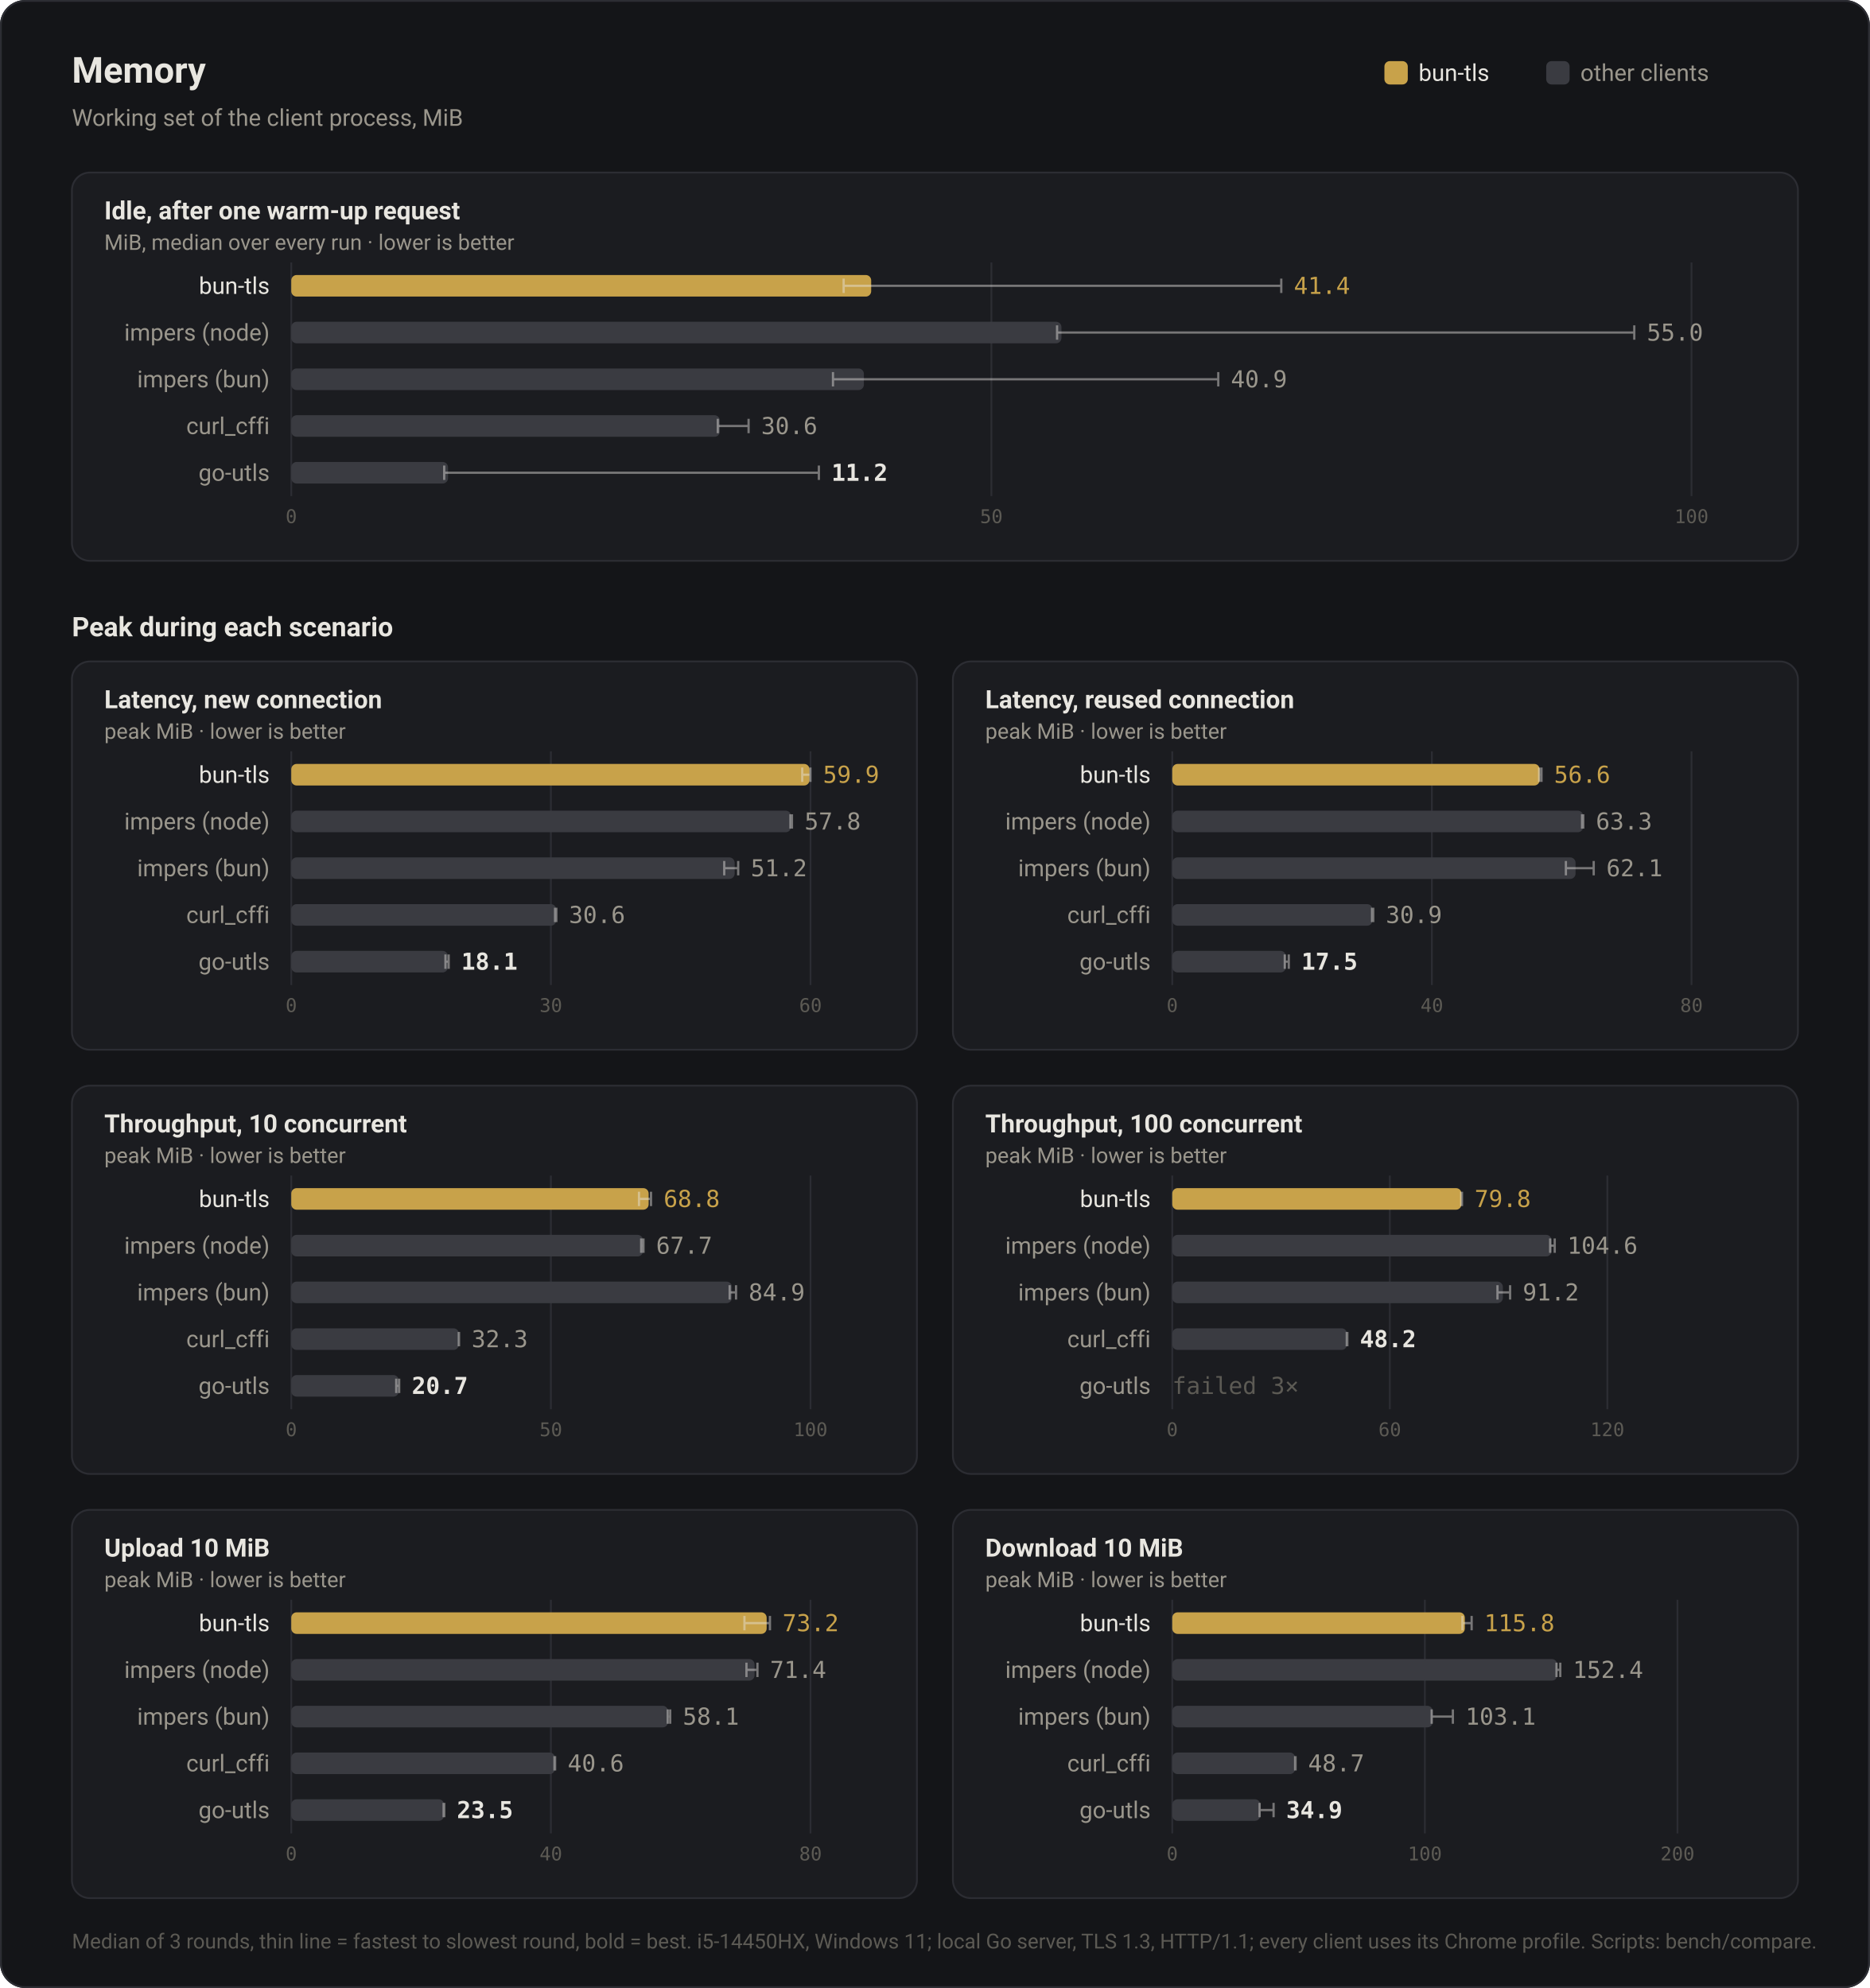
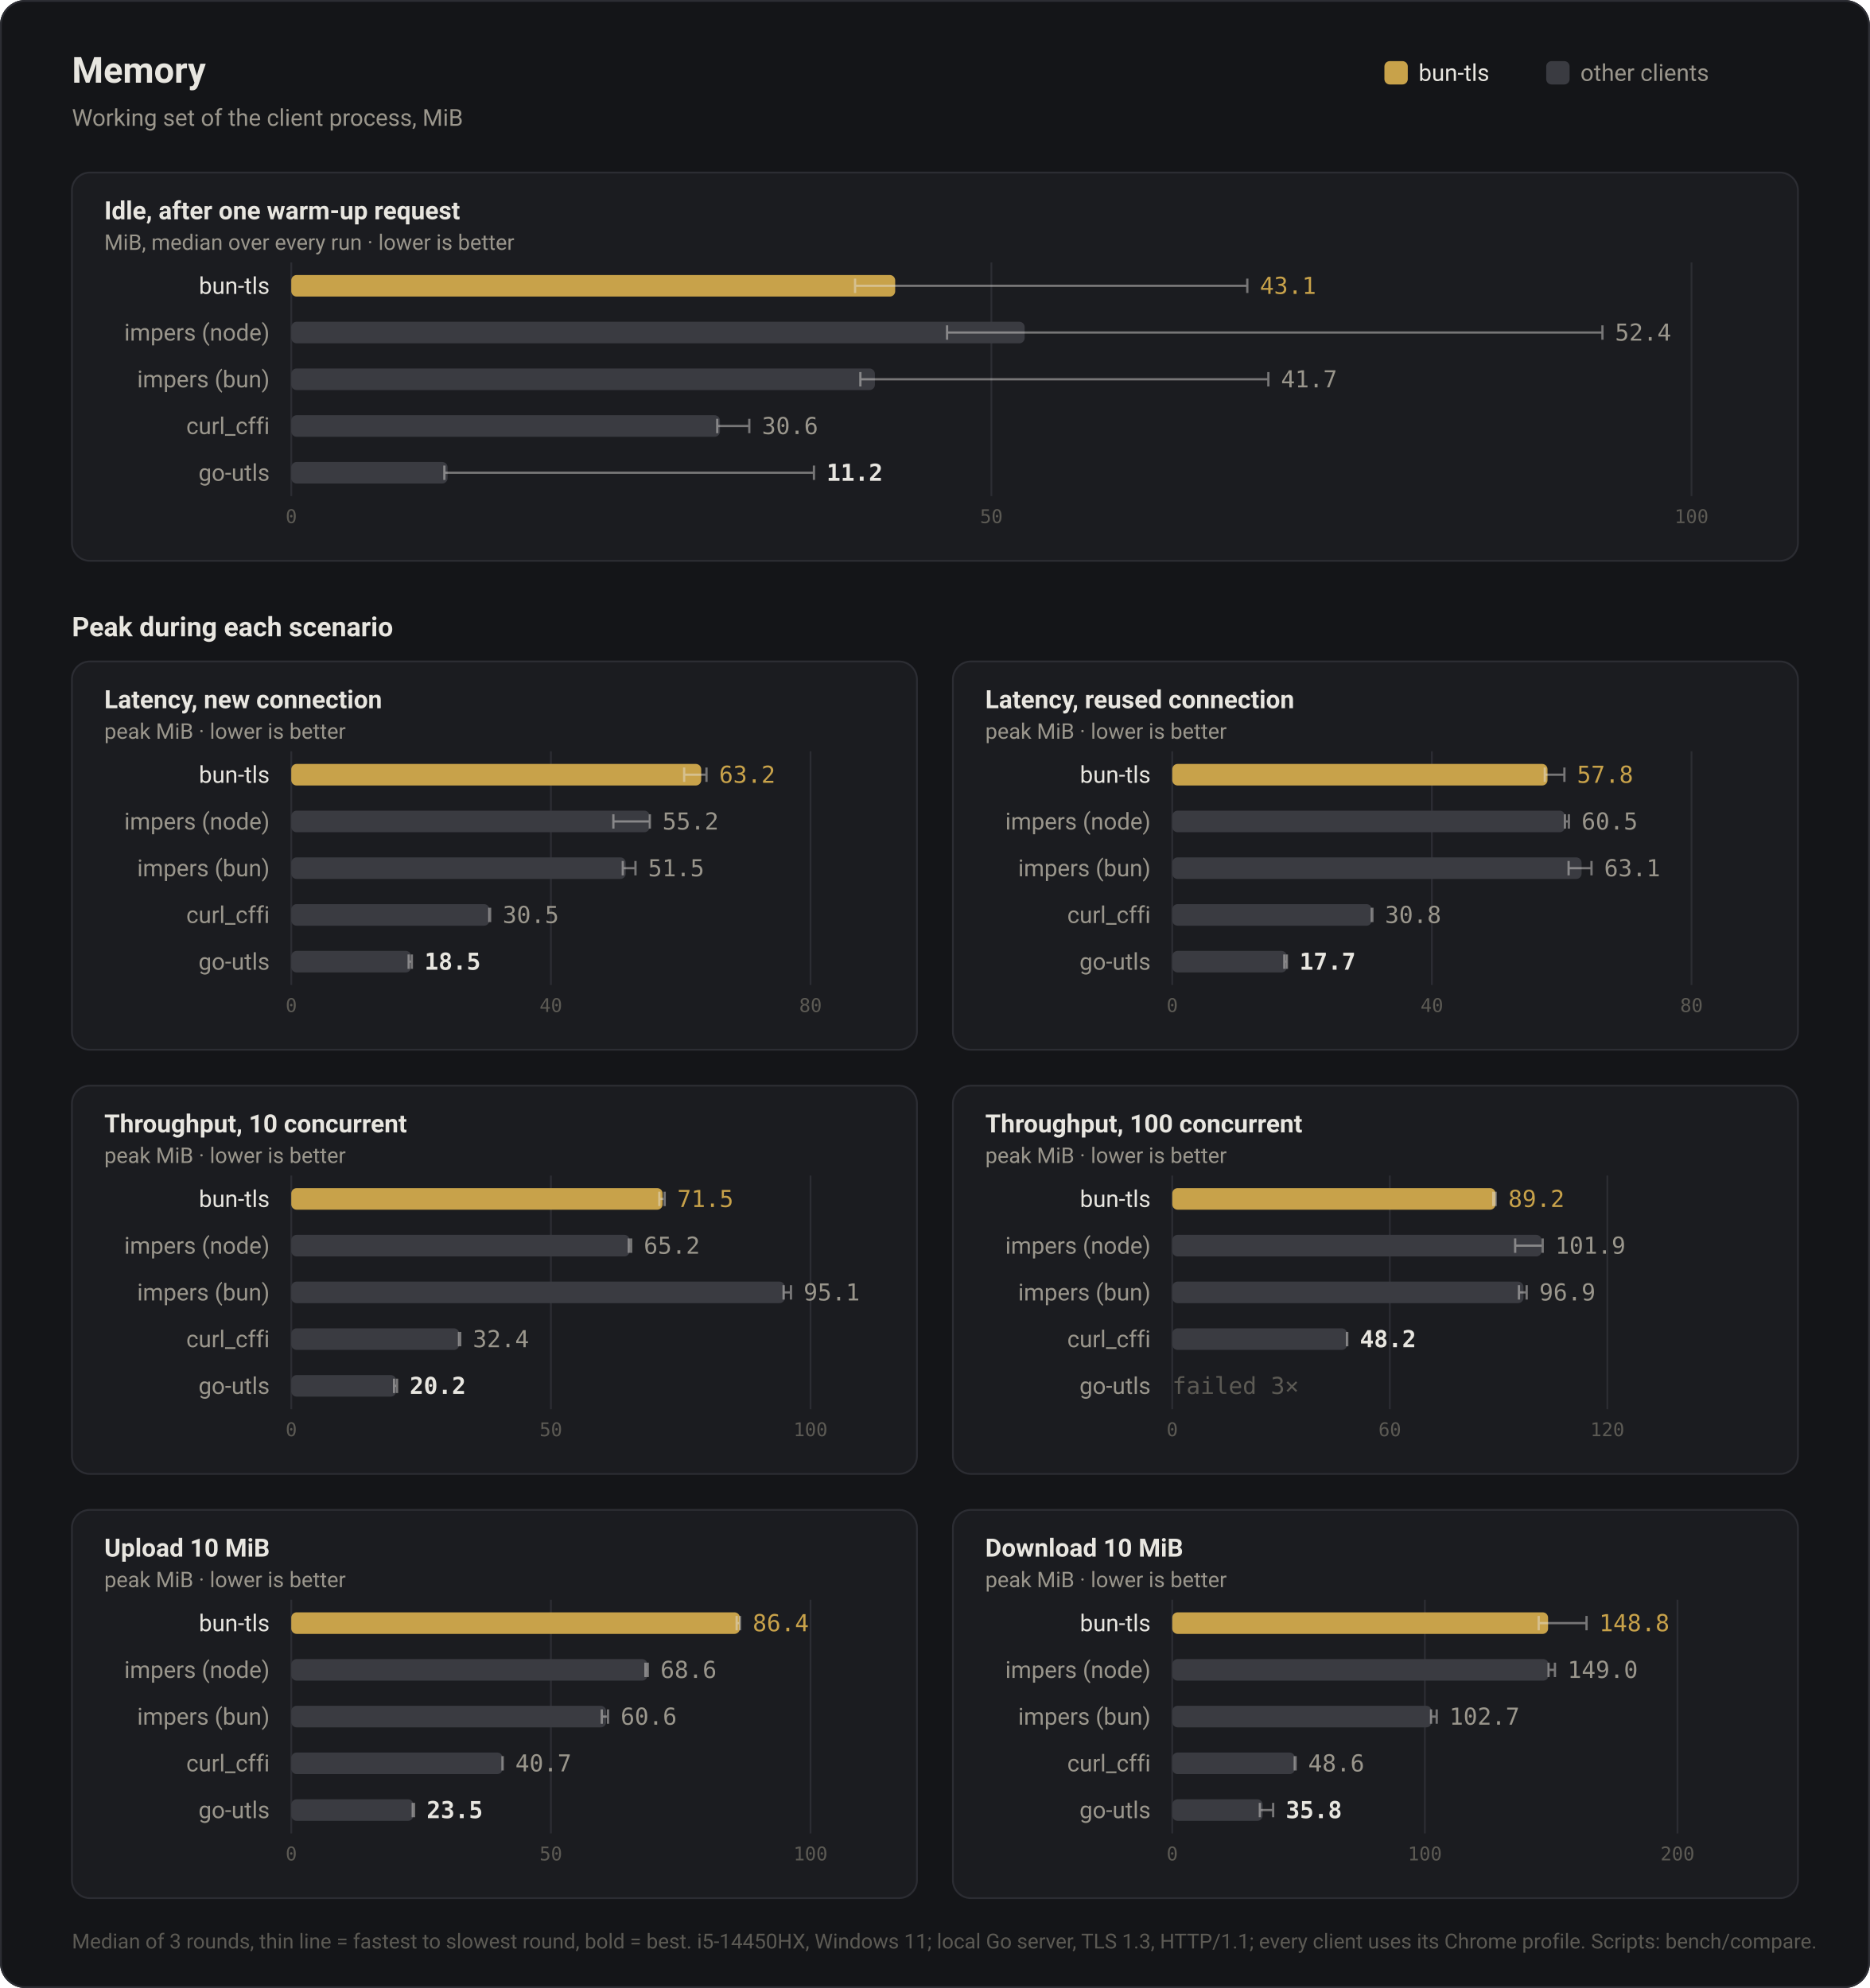
<svg xmlns="http://www.w3.org/2000/svg" viewBox="0 0 1040 1106" width="1040" height="1106" role="img">
  <rect width="1040" height="1106" rx="14" fill="#141518" />
  <rect x="0.5" y="0.5" width="1039" height="1105" rx="13.5" fill="none" stroke="#2C2D33" />
  <text x="40" y="46" font-family="ui-sans-serif,-apple-system,Segoe UI,Roboto,sans-serif" font-size="20" font-weight="700" fill="#E8E6E0">Memory</text>
  <text x="40" y="70" font-family="ui-sans-serif,-apple-system,Segoe UI,Roboto,sans-serif" font-size="13" fill="#9A968C">Working set of the client process, MiB</text>
  <rect x="770" y="34" width="13" height="13" rx="3" fill="#C8A24A" />
  <text x="789" y="45" font-family="ui-sans-serif,-apple-system,Segoe UI,Roboto,sans-serif" font-size="13" fill="#E8E6E0">bun-tls</text>
  <rect x="860" y="34" width="13" height="13" rx="3" fill="#3A3B41" />
  <text x="879" y="45" font-family="ui-sans-serif,-apple-system,Segoe UI,Roboto,sans-serif" font-size="13" fill="#9A968C">other clients</text>
  <rect x="40" y="96" width="960" height="216" rx="10" fill="#1B1C20" stroke="#2C2D33" />
  <text x="58" y="122" font-family="ui-sans-serif,-apple-system,Segoe UI,Roboto,sans-serif" font-size="14" font-weight="700" fill="#E8E6E0">Idle, after one warm-up request</text>
  <text x="58" y="139" font-family="ui-sans-serif,-apple-system,Segoe UI,Roboto,sans-serif" font-size="12" fill="#9A968C">MiB, median over every run · lower is better</text>
  <line x1="162" x2="162" y1="146" y2="276" stroke="#2C2D33" />
  <text x="162" y="291" font-family="ui-monospace,SFMono-Regular,Menlo,monospace" font-size="10.5" fill="#5C5A54" text-anchor="middle">0</text>
  <line x1="551.4" x2="551.4" y1="146" y2="276" stroke="#2C2D33" />
  <text x="551.4" y="291" font-family="ui-monospace,SFMono-Regular,Menlo,monospace" font-size="10.5" fill="#5C5A54" text-anchor="middle">50</text>
  <line x1="940.8" x2="940.8" y1="146" y2="276" stroke="#2C2D33" />
  <text x="940.8" y="291" font-family="ui-monospace,SFMono-Regular,Menlo,monospace" font-size="10.5" fill="#5C5A54" text-anchor="middle">100</text>
  <text x="150" y="163.5" font-family="ui-sans-serif,-apple-system,Segoe UI,Roboto,sans-serif" font-size="13" fill="#E8E6E0" text-anchor="end">bun-tls</text>
-   <rect x="162" y="153" width="322.548" height="12" rx="3" fill="#C8A24A" />
-   <path d="M469.231 159H712.636M469.231 155V163M712.636 155V163" stroke="#E8E6E0" stroke-opacity="0.45" stroke-width="1.25" fill="none" />
-   <text x="719.636" y="163.5" font-family="ui-monospace,SFMono-Regular,Menlo,monospace" font-size="13" fill="#C8A24A">41.4</text>
+   <rect x="162" y="153" width="335.903" height="12" rx="3" fill="#C8A24A" />
+   <path d="M475.589 159H693.744M475.589 155V163M693.744 155V163" stroke="#E8E6E0" stroke-opacity="0.45" stroke-width="1.25" fill="none" />
+   <text x="700.744" y="163.5" font-family="ui-monospace,SFMono-Regular,Menlo,monospace" font-size="13" fill="#C8A24A">43.1</text>
  <text x="150" y="189.5" font-family="ui-sans-serif,-apple-system,Segoe UI,Roboto,sans-serif" font-size="13" fill="#9A968C" text-anchor="end">impers (node)</text>
-   <rect x="162" y="179" width="428.37" height="12" rx="3" fill="#3A3B41" />
-   <path d="M587.937 185H908.979M587.937 181V189M908.979 181V189" stroke="#E8E6E0" stroke-opacity="0.45" stroke-width="1.25" fill="none" />
-   <text x="915.979" y="189.5" font-family="ui-monospace,SFMono-Regular,Menlo,monospace" font-size="13" fill="#9A968C">55.0</text>
+   <rect x="162" y="179" width="407.912" height="12" rx="3" fill="#3A3B41" />
+   <path d="M526.758 185H891.273M526.758 181V189M891.273 181V189" stroke="#E8E6E0" stroke-opacity="0.45" stroke-width="1.25" fill="none" />
+   <text x="898.273" y="189.5" font-family="ui-monospace,SFMono-Regular,Menlo,monospace" font-size="13" fill="#9A968C">52.4</text>
  <text x="150" y="215.5" font-family="ui-sans-serif,-apple-system,Segoe UI,Roboto,sans-serif" font-size="13" fill="#9A968C" text-anchor="end">impers (bun)</text>
-   <rect x="162" y="205" width="318.487" height="12" rx="3" fill="#3A3B41" />
-   <path d="M463.298 211H677.59M463.298 207V215M677.59 207V215" stroke="#E8E6E0" stroke-opacity="0.45" stroke-width="1.25" fill="none" />
-   <text x="684.59" y="215.5" font-family="ui-monospace,SFMono-Regular,Menlo,monospace" font-size="13" fill="#9A968C">40.9</text>
+   <rect x="162" y="205" width="324.617" height="12" rx="3" fill="#3A3B41" />
+   <path d="M478.54 211H705.456M478.54 207V215M705.456 207V215" stroke="#E8E6E0" stroke-opacity="0.45" stroke-width="1.25" fill="none" />
+   <text x="712.456" y="215.5" font-family="ui-monospace,SFMono-Regular,Menlo,monospace" font-size="13" fill="#9A968C">41.7</text>
  <text x="150" y="241.5" font-family="ui-sans-serif,-apple-system,Segoe UI,Roboto,sans-serif" font-size="13" fill="#9A968C" text-anchor="end">curl_cffi</text>
-   <rect x="162" y="231" width="238.386" height="12" rx="3" fill="#3A3B41" />
-   <path d="M399.23 237H416.357M399.23 233V241M416.357 233V241" stroke="#E8E6E0" stroke-opacity="0.45" stroke-width="1.25" fill="none" />
-   <text x="423.357" y="241.5" font-family="ui-monospace,SFMono-Regular,Menlo,monospace" font-size="13" fill="#9A968C">30.6</text>
+   <rect x="162" y="231" width="238.447" height="12" rx="3" fill="#3A3B41" />
+   <path d="M398.926 237H416.753M398.926 233V241M416.753 233V241" stroke="#E8E6E0" stroke-opacity="0.45" stroke-width="1.25" fill="none" />
+   <text x="423.753" y="241.5" font-family="ui-monospace,SFMono-Regular,Menlo,monospace" font-size="13" fill="#9A968C">30.6</text>
  <text x="150" y="267.5" font-family="ui-sans-serif,-apple-system,Segoe UI,Roboto,sans-serif" font-size="13" fill="#9A968C" text-anchor="end">go-utls</text>
-   <rect x="162" y="257" width="87.189" height="12" rx="3" fill="#3A3B41" />
-   <path d="M247.06 263H455.449M247.06 259V267M455.449 259V267" stroke="#E8E6E0" stroke-opacity="0.45" stroke-width="1.25" fill="none" />
-   <text x="462.449" y="267.5" font-family="ui-monospace,SFMono-Regular,Menlo,monospace" font-size="13" font-weight="700" fill="#E8E6E0">11.2</text>
+   <rect x="162" y="257" width="86.946" height="12" rx="3" fill="#3A3B41" />
+   <path d="M247.151 263H452.711M247.151 259V267M452.711 259V267" stroke="#E8E6E0" stroke-opacity="0.45" stroke-width="1.25" fill="none" />
+   <text x="459.711" y="267.5" font-family="ui-monospace,SFMono-Regular,Menlo,monospace" font-size="13" font-weight="700" fill="#E8E6E0">11.2</text>
  <text x="40" y="354" font-family="ui-sans-serif,-apple-system,Segoe UI,Roboto,sans-serif" font-size="15" font-weight="700" fill="#E8E6E0">Peak during each scenario</text>
  <rect x="40" y="368" width="470" height="216" rx="10" fill="#1B1C20" stroke="#2C2D33" />
  <text x="58" y="394" font-family="ui-sans-serif,-apple-system,Segoe UI,Roboto,sans-serif" font-size="14" font-weight="700" fill="#E8E6E0">Latency, new connection</text>
  <text x="58" y="411" font-family="ui-sans-serif,-apple-system,Segoe UI,Roboto,sans-serif" font-size="12" fill="#9A968C">peak MiB · lower is better</text>
  <line x1="162" x2="162" y1="418" y2="548" stroke="#2C2D33" />
  <text x="162" y="563" font-family="ui-monospace,SFMono-Regular,Menlo,monospace" font-size="10.5" fill="#5C5A54" text-anchor="middle">0</text>
  <line x1="306.4" x2="306.4" y1="418" y2="548" stroke="#2C2D33" />
-   <text x="306.4" y="563" font-family="ui-monospace,SFMono-Regular,Menlo,monospace" font-size="10.5" fill="#5C5A54" text-anchor="middle">30</text>
+   <text x="306.4" y="563" font-family="ui-monospace,SFMono-Regular,Menlo,monospace" font-size="10.5" fill="#5C5A54" text-anchor="middle">40</text>
  <line x1="450.8" x2="450.8" y1="418" y2="548" stroke="#2C2D33" />
-   <text x="450.8" y="563" font-family="ui-monospace,SFMono-Regular,Menlo,monospace" font-size="10.5" fill="#5C5A54" text-anchor="middle">60</text>
+   <text x="450.8" y="563" font-family="ui-monospace,SFMono-Regular,Menlo,monospace" font-size="10.5" fill="#5C5A54" text-anchor="middle">80</text>
  <text x="150" y="435.5" font-family="ui-sans-serif,-apple-system,Segoe UI,Roboto,sans-serif" font-size="13" fill="#E8E6E0" text-anchor="end">bun-tls</text>
-   <rect x="162" y="425" width="288.236" height="12" rx="3" fill="#C8A24A" />
-   <path d="M446.193 431H450.744M446.193 427V435M450.744 427V435" stroke="#E8E6E0" stroke-opacity="0.45" stroke-width="1.25" fill="none" />
-   <text x="457.744" y="435.5" font-family="ui-monospace,SFMono-Regular,Menlo,monospace" font-size="13" fill="#C8A24A">59.9</text>
+   <rect x="162" y="425" width="228.008" height="12" rx="3" fill="#C8A24A" />
+   <path d="M380.532 431H392.941M380.532 427V435M392.941 427V435" stroke="#E8E6E0" stroke-opacity="0.45" stroke-width="1.25" fill="none" />
+   <text x="399.941" y="435.5" font-family="ui-monospace,SFMono-Regular,Menlo,monospace" font-size="13" fill="#C8A24A">63.2</text>
  <text x="150" y="461.5" font-family="ui-sans-serif,-apple-system,Segoe UI,Roboto,sans-serif" font-size="13" fill="#9A968C" text-anchor="end">impers (node)</text>
-   <rect x="162" y="451" width="277.97" height="12" rx="3" fill="#3A3B41" />
-   <path d="M439.65 457H440.478M439.65 453V461M440.478 453V461" stroke="#E8E6E0" stroke-opacity="0.45" stroke-width="1.25" fill="none" />
-   <text x="447.478" y="461.5" font-family="ui-monospace,SFMono-Regular,Menlo,monospace" font-size="13" fill="#9A968C">57.8</text>
+   <rect x="162" y="451" width="199.354" height="12" rx="3" fill="#3A3B41" />
+   <path d="M341.16 457H361.438M341.16 453V461M361.438 453V461" stroke="#E8E6E0" stroke-opacity="0.45" stroke-width="1.25" fill="none" />
+   <text x="368.438" y="461.5" font-family="ui-monospace,SFMono-Regular,Menlo,monospace" font-size="13" fill="#9A968C">55.2</text>
  <text x="150" y="487.5" font-family="ui-sans-serif,-apple-system,Segoe UI,Roboto,sans-serif" font-size="13" fill="#9A968C" text-anchor="end">impers (bun)</text>
-   <rect x="162" y="477" width="246.608" height="12" rx="3" fill="#3A3B41" />
-   <path d="M402.817 483H410.582M402.817 479V487M410.582 479V487" stroke="#E8E6E0" stroke-opacity="0.45" stroke-width="1.25" fill="none" />
-   <text x="417.582" y="487.5" font-family="ui-monospace,SFMono-Regular,Menlo,monospace" font-size="13" fill="#9A968C">51.2</text>
+   <rect x="162" y="477" width="186.042" height="12" rx="3" fill="#3A3B41" />
+   <path d="M346.392 483H353.443M346.392 479V487M353.443 479V487" stroke="#E8E6E0" stroke-opacity="0.45" stroke-width="1.25" fill="none" />
+   <text x="360.443" y="487.5" font-family="ui-monospace,SFMono-Regular,Menlo,monospace" font-size="13" fill="#9A968C">51.5</text>
  <text x="150" y="513.5" font-family="ui-sans-serif,-apple-system,Segoe UI,Roboto,sans-serif" font-size="13" fill="#9A968C" text-anchor="end">curl_cffi</text>
-   <rect x="162" y="503" width="147.371" height="12" rx="3" fill="#3A3B41" />
-   <path d="M308.731 509H309.427M308.731 505V513M309.427 505V513" stroke="#E8E6E0" stroke-opacity="0.45" stroke-width="1.25" fill="none" />
-   <text x="316.427" y="513.5" font-family="ui-monospace,SFMono-Regular,Menlo,monospace" font-size="13" fill="#9A968C">30.6</text>
+   <rect x="162" y="503" width="110.204" height="12" rx="3" fill="#3A3B41" />
+   <path d="M272.147 509H272.584M272.147 505V513M272.584 505V513" stroke="#E8E6E0" stroke-opacity="0.45" stroke-width="1.25" fill="none" />
+   <text x="279.584" y="513.5" font-family="ui-monospace,SFMono-Regular,Menlo,monospace" font-size="13" fill="#9A968C">30.5</text>
  <text x="150" y="539.5" font-family="ui-sans-serif,-apple-system,Segoe UI,Roboto,sans-serif" font-size="13" fill="#9A968C" text-anchor="end">go-utls</text>
-   <rect x="162" y="529" width="87.129" height="12" rx="3" fill="#3A3B41" />
-   <path d="M247.756 535H249.561M247.756 531V539M249.561 531V539" stroke="#E8E6E0" stroke-opacity="0.45" stroke-width="1.25" fill="none" />
-   <text x="256.561" y="539.5" font-family="ui-monospace,SFMono-Regular,Menlo,monospace" font-size="13" font-weight="700" fill="#E8E6E0">18.1</text>
+   <rect x="162" y="529" width="66.672" height="12" rx="3" fill="#3A3B41" />
+   <path d="M227.304 535H229.067M227.304 531V539M229.067 531V539" stroke="#E8E6E0" stroke-opacity="0.45" stroke-width="1.25" fill="none" />
+   <text x="236.067" y="539.5" font-family="ui-monospace,SFMono-Regular,Menlo,monospace" font-size="13" font-weight="700" fill="#E8E6E0">18.5</text>
  <rect x="530" y="368" width="470" height="216" rx="10" fill="#1B1C20" stroke="#2C2D33" />
  <text x="548" y="394" font-family="ui-sans-serif,-apple-system,Segoe UI,Roboto,sans-serif" font-size="14" font-weight="700" fill="#E8E6E0">Latency, reused connection</text>
  <text x="548" y="411" font-family="ui-sans-serif,-apple-system,Segoe UI,Roboto,sans-serif" font-size="12" fill="#9A968C">peak MiB · lower is better</text>
  <line x1="652" x2="652" y1="418" y2="548" stroke="#2C2D33" />
  <text x="652" y="563" font-family="ui-monospace,SFMono-Regular,Menlo,monospace" font-size="10.5" fill="#5C5A54" text-anchor="middle">0</text>
  <line x1="796.4" x2="796.4" y1="418" y2="548" stroke="#2C2D33" />
  <text x="796.4" y="563" font-family="ui-monospace,SFMono-Regular,Menlo,monospace" font-size="10.5" fill="#5C5A54" text-anchor="middle">40</text>
  <line x1="940.8" x2="940.8" y1="418" y2="548" stroke="#2C2D33" />
  <text x="940.8" y="563" font-family="ui-monospace,SFMono-Regular,Menlo,monospace" font-size="10.5" fill="#5C5A54" text-anchor="middle">80</text>
  <text x="640" y="435.5" font-family="ui-sans-serif,-apple-system,Segoe UI,Roboto,sans-serif" font-size="13" fill="#E8E6E0" text-anchor="end">bun-tls</text>
-   <rect x="652" y="425" width="204.332" height="12" rx="3" fill="#C8A24A" />
-   <path d="M856.064 431H857.361M856.064 427V435M857.361 427V435" stroke="#E8E6E0" stroke-opacity="0.45" stroke-width="1.25" fill="none" />
-   <text x="864.361" y="435.5" font-family="ui-monospace,SFMono-Regular,Menlo,monospace" font-size="13" fill="#C8A24A">56.6</text>
+   <rect x="652" y="425" width="208.717" height="12" rx="3" fill="#C8A24A" />
+   <path d="M859.194 431H870.109M859.194 427V435M870.109 427V435" stroke="#E8E6E0" stroke-opacity="0.45" stroke-width="1.25" fill="none" />
+   <text x="877.109" y="435.5" font-family="ui-monospace,SFMono-Regular,Menlo,monospace" font-size="13" fill="#C8A24A">57.8</text>
  <text x="640" y="461.5" font-family="ui-sans-serif,-apple-system,Segoe UI,Roboto,sans-serif" font-size="13" fill="#9A968C" text-anchor="end">impers (node)</text>
-   <rect x="652" y="451" width="228.572" height="12" rx="3" fill="#3A3B41" />
-   <path d="M879.938 457H880.6M879.938 453V461M880.6 453V461" stroke="#E8E6E0" stroke-opacity="0.45" stroke-width="1.25" fill="none" />
-   <text x="887.6" y="461.5" font-family="ui-monospace,SFMono-Regular,Menlo,monospace" font-size="13" fill="#9A968C">63.3</text>
+   <rect x="652" y="451" width="218.447" height="12" rx="3" fill="#3A3B41" />
+   <path d="M870.433 457H872.605M870.433 453V461M872.605 453V461" stroke="#E8E6E0" stroke-opacity="0.45" stroke-width="1.25" fill="none" />
+   <text x="879.605" y="461.5" font-family="ui-monospace,SFMono-Regular,Menlo,monospace" font-size="13" fill="#9A968C">60.5</text>
  <text x="640" y="487.5" font-family="ui-sans-serif,-apple-system,Segoe UI,Roboto,sans-serif" font-size="13" fill="#9A968C" text-anchor="end">impers (bun)</text>
-   <rect x="652" y="477" width="224.314" height="12" rx="3" fill="#3A3B41" />
-   <path d="M870.941 483H886.41M870.941 479V487M886.41 479V487" stroke="#E8E6E0" stroke-opacity="0.45" stroke-width="1.25" fill="none" />
-   <text x="893.41" y="487.5" font-family="ui-monospace,SFMono-Regular,Menlo,monospace" font-size="13" fill="#9A968C">62.1</text>
+   <rect x="652" y="477" width="227.67" height="12" rx="3" fill="#3A3B41" />
+   <path d="M872.45 483H885.183M872.45 479V487M885.183 479V487" stroke="#E8E6E0" stroke-opacity="0.45" stroke-width="1.25" fill="none" />
+   <text x="892.183" y="487.5" font-family="ui-monospace,SFMono-Regular,Menlo,monospace" font-size="13" fill="#9A968C">63.1</text>
  <text x="640" y="513.5" font-family="ui-sans-serif,-apple-system,Segoe UI,Roboto,sans-serif" font-size="13" fill="#9A968C" text-anchor="end">curl_cffi</text>
-   <rect x="652" y="503" width="111.388" height="12" rx="3" fill="#3A3B41" />
-   <path d="M763.134 509H763.783M763.134 505V513M763.783 505V513" stroke="#E8E6E0" stroke-opacity="0.45" stroke-width="1.25" fill="none" />
-   <text x="770.783" y="513.5" font-family="ui-monospace,SFMono-Regular,Menlo,monospace" font-size="13" fill="#9A968C">30.9</text>
+   <rect x="652" y="503" width="111.022" height="12" rx="3" fill="#3A3B41" />
+   <path d="M762.993 509H763.304M762.993 505V513M763.304 505V513" stroke="#E8E6E0" stroke-opacity="0.45" stroke-width="1.25" fill="none" />
+   <text x="770.304" y="513.5" font-family="ui-monospace,SFMono-Regular,Menlo,monospace" font-size="13" fill="#9A968C">30.8</text>
  <text x="640" y="539.5" font-family="ui-sans-serif,-apple-system,Segoe UI,Roboto,sans-serif" font-size="13" fill="#9A968C" text-anchor="end">go-utls</text>
-   <rect x="652" y="529" width="63.203" height="12" rx="3" fill="#3A3B41" />
-   <path d="M714.583 535H716.811M714.583 531V539M716.811 531V539" stroke="#E8E6E0" stroke-opacity="0.45" stroke-width="1.25" fill="none" />
-   <text x="723.811" y="539.5" font-family="ui-monospace,SFMono-Regular,Menlo,monospace" font-size="13" font-weight="700" fill="#E8E6E0">17.5</text>
+   <rect x="652" y="529" width="63.739" height="12" rx="3" fill="#3A3B41" />
+   <path d="M714.329 535H715.753M714.329 531V539M715.753 531V539" stroke="#E8E6E0" stroke-opacity="0.45" stroke-width="1.25" fill="none" />
+   <text x="722.753" y="539.5" font-family="ui-monospace,SFMono-Regular,Menlo,monospace" font-size="13" font-weight="700" fill="#E8E6E0">17.7</text>
  <rect x="40" y="604" width="470" height="216" rx="10" fill="#1B1C20" stroke="#2C2D33" />
  <text x="58" y="630" font-family="ui-sans-serif,-apple-system,Segoe UI,Roboto,sans-serif" font-size="14" font-weight="700" fill="#E8E6E0">Throughput, 10 concurrent</text>
  <text x="58" y="647" font-family="ui-sans-serif,-apple-system,Segoe UI,Roboto,sans-serif" font-size="12" fill="#9A968C">peak MiB · lower is better</text>
  <line x1="162" x2="162" y1="654" y2="784" stroke="#2C2D33" />
  <text x="162" y="799" font-family="ui-monospace,SFMono-Regular,Menlo,monospace" font-size="10.5" fill="#5C5A54" text-anchor="middle">0</text>
  <line x1="306.4" x2="306.4" y1="654" y2="784" stroke="#2C2D33" />
  <text x="306.4" y="799" font-family="ui-monospace,SFMono-Regular,Menlo,monospace" font-size="10.5" fill="#5C5A54" text-anchor="middle">50</text>
  <line x1="450.8" x2="450.8" y1="654" y2="784" stroke="#2C2D33" />
  <text x="450.8" y="799" font-family="ui-monospace,SFMono-Regular,Menlo,monospace" font-size="10.5" fill="#5C5A54" text-anchor="middle">100</text>
  <text x="150" y="671.5" font-family="ui-sans-serif,-apple-system,Segoe UI,Roboto,sans-serif" font-size="13" fill="#E8E6E0" text-anchor="end">bun-tls</text>
-   <rect x="162" y="661" width="198.776" height="12" rx="3" fill="#C8A24A" />
-   <path d="M355.406 667H362.084M355.406 663V671M362.084 663V671" stroke="#E8E6E0" stroke-opacity="0.45" stroke-width="1.25" fill="none" />
-   <text x="369.084" y="671.5" font-family="ui-monospace,SFMono-Regular,Menlo,monospace" font-size="13" fill="#C8A24A">68.8</text>
+   <rect x="162" y="661" width="206.548" height="12" rx="3" fill="#C8A24A" />
+   <path d="M366.721 667H369.677M366.721 663V671M369.677 663V671" stroke="#E8E6E0" stroke-opacity="0.45" stroke-width="1.25" fill="none" />
+   <text x="376.677" y="671.5" font-family="ui-monospace,SFMono-Regular,Menlo,monospace" font-size="13" fill="#C8A24A">71.5</text>
  <text x="150" y="697.5" font-family="ui-sans-serif,-apple-system,Segoe UI,Roboto,sans-serif" font-size="13" fill="#9A968C" text-anchor="end">impers (node)</text>
-   <rect x="162" y="687" width="195.639" height="12" rx="3" fill="#3A3B41" />
-   <path d="M356.613 693H357.899M356.613 689V697M357.899 689V697" stroke="#E8E6E0" stroke-opacity="0.45" stroke-width="1.25" fill="none" />
-   <text x="364.899" y="697.5" font-family="ui-monospace,SFMono-Regular,Menlo,monospace" font-size="13" fill="#9A968C">67.7</text>
+   <rect x="162" y="687" width="188.228" height="12" rx="3" fill="#3A3B41" />
+   <path d="M349.731 693H351.029M349.731 689V697M351.029 689V697" stroke="#E8E6E0" stroke-opacity="0.45" stroke-width="1.25" fill="none" />
+   <text x="358.029" y="697.5" font-family="ui-monospace,SFMono-Regular,Menlo,monospace" font-size="13" fill="#9A968C">65.2</text>
  <text x="150" y="723.5" font-family="ui-sans-serif,-apple-system,Segoe UI,Roboto,sans-serif" font-size="13" fill="#9A968C" text-anchor="end">impers (bun)</text>
-   <rect x="162" y="713" width="245.096" height="12" rx="3" fill="#3A3B41" />
-   <path d="M405.833 719H409.375M405.833 715V723M409.375 715V723" stroke="#E8E6E0" stroke-opacity="0.45" stroke-width="1.25" fill="none" />
-   <text x="416.375" y="723.5" font-family="ui-monospace,SFMono-Regular,Menlo,monospace" font-size="13" fill="#9A968C">84.9</text>
+   <rect x="162" y="713" width="274.507" height="12" rx="3" fill="#3A3B41" />
+   <path d="M435.841 719H439.925M435.841 715V723M439.925 715V723" stroke="#E8E6E0" stroke-opacity="0.45" stroke-width="1.25" fill="none" />
+   <text x="446.925" y="723.5" font-family="ui-monospace,SFMono-Regular,Menlo,monospace" font-size="13" fill="#9A968C">95.1</text>
  <text x="150" y="749.5" font-family="ui-sans-serif,-apple-system,Segoe UI,Roboto,sans-serif" font-size="13" fill="#9A968C" text-anchor="end">curl_cffi</text>
-   <rect x="162" y="739" width="93.24" height="12" rx="3" fill="#3A3B41" />
-   <path d="M255.183 745H255.296M255.183 741V749M255.296 741V749" stroke="#E8E6E0" stroke-opacity="0.45" stroke-width="1.25" fill="none" />
-   <text x="262.296" y="749.5" font-family="ui-monospace,SFMono-Regular,Menlo,monospace" font-size="13" fill="#9A968C">32.3</text>
+   <rect x="162" y="739" width="93.454" height="12" rx="3" fill="#3A3B41" />
+   <path d="M255.296 745H255.973M255.296 741V749M255.973 741V749" stroke="#E8E6E0" stroke-opacity="0.45" stroke-width="1.25" fill="none" />
+   <text x="262.973" y="749.5" font-family="ui-monospace,SFMono-Regular,Menlo,monospace" font-size="13" fill="#9A968C">32.4</text>
  <text x="150" y="775.5" font-family="ui-sans-serif,-apple-system,Segoe UI,Roboto,sans-serif" font-size="13" fill="#9A968C" text-anchor="end">go-utls</text>
-   <rect x="162" y="765" width="59.791" height="12" rx="3" fill="#3A3B41" />
-   <path d="M220.38 771H222.016M220.38 767V775M222.016 767V775" stroke="#E8E6E0" stroke-opacity="0.45" stroke-width="1.25" fill="none" />
-   <text x="229.016" y="775.5" font-family="ui-monospace,SFMono-Regular,Menlo,monospace" font-size="13" font-weight="700" fill="#E8E6E0">20.7</text>
+   <rect x="162" y="765" width="58.324" height="12" rx="3" fill="#3A3B41" />
+   <path d="M219.173 771H220.832M219.173 767V775M220.832 767V775" stroke="#E8E6E0" stroke-opacity="0.45" stroke-width="1.25" fill="none" />
+   <text x="227.832" y="775.5" font-family="ui-monospace,SFMono-Regular,Menlo,monospace" font-size="13" font-weight="700" fill="#E8E6E0">20.2</text>
  <rect x="530" y="604" width="470" height="216" rx="10" fill="#1B1C20" stroke="#2C2D33" />
  <text x="548" y="630" font-family="ui-sans-serif,-apple-system,Segoe UI,Roboto,sans-serif" font-size="14" font-weight="700" fill="#E8E6E0">Throughput, 100 concurrent</text>
  <text x="548" y="647" font-family="ui-sans-serif,-apple-system,Segoe UI,Roboto,sans-serif" font-size="12" fill="#9A968C">peak MiB · lower is better</text>
  <line x1="652" x2="652" y1="654" y2="784" stroke="#2C2D33" />
  <text x="652" y="799" font-family="ui-monospace,SFMono-Regular,Menlo,monospace" font-size="10.5" fill="#5C5A54" text-anchor="middle">0</text>
  <line x1="773" x2="773" y1="654" y2="784" stroke="#2C2D33" />
  <text x="773" y="799" font-family="ui-monospace,SFMono-Regular,Menlo,monospace" font-size="10.5" fill="#5C5A54" text-anchor="middle">60</text>
  <line x1="894" x2="894" y1="654" y2="784" stroke="#2C2D33" />
  <text x="894" y="799" font-family="ui-monospace,SFMono-Regular,Menlo,monospace" font-size="10.5" fill="#5C5A54" text-anchor="middle">120</text>
  <text x="640" y="671.5" font-family="ui-sans-serif,-apple-system,Segoe UI,Roboto,sans-serif" font-size="13" fill="#E8E6E0" text-anchor="end">bun-tls</text>
-   <rect x="652" y="661" width="160.845" height="12" rx="3" fill="#C8A24A" />
-   <path d="M812.719 667H813.144M812.719 663V671M813.144 663V671" stroke="#E8E6E0" stroke-opacity="0.45" stroke-width="1.25" fill="none" />
-   <text x="820.144" y="671.5" font-family="ui-monospace,SFMono-Regular,Menlo,monospace" font-size="13" fill="#C8A24A">79.8</text>
+   <rect x="652" y="661" width="179.791" height="12" rx="3" fill="#C8A24A" />
+   <path d="M830.554 667H831.869M830.554 663V671M831.869 663V671" stroke="#E8E6E0" stroke-opacity="0.45" stroke-width="1.25" fill="none" />
+   <text x="838.869" y="671.5" font-family="ui-monospace,SFMono-Regular,Menlo,monospace" font-size="13" fill="#C8A24A">89.2</text>
  <text x="640" y="697.5" font-family="ui-sans-serif,-apple-system,Segoe UI,Roboto,sans-serif" font-size="13" fill="#9A968C" text-anchor="end">impers (node)</text>
-   <rect x="652" y="687" width="210.97" height="12" rx="3" fill="#3A3B41" />
-   <path d="M862.198 693H864.727M862.198 689V697M864.727 689V697" stroke="#E8E6E0" stroke-opacity="0.45" stroke-width="1.25" fill="none" />
-   <text x="871.727" y="697.5" font-family="ui-monospace,SFMono-Regular,Menlo,monospace" font-size="13" fill="#9A968C">104.6</text>
+   <rect x="652" y="687" width="205.432" height="12" rx="3" fill="#3A3B41" />
+   <path d="M842.733 693H858.031M842.733 689V697M858.031 689V697" stroke="#E8E6E0" stroke-opacity="0.45" stroke-width="1.25" fill="none" />
+   <text x="865.031" y="697.5" font-family="ui-monospace,SFMono-Regular,Menlo,monospace" font-size="13" fill="#9A968C">101.9</text>
  <text x="640" y="723.5" font-family="ui-sans-serif,-apple-system,Segoe UI,Roboto,sans-serif" font-size="13" fill="#9A968C" text-anchor="end">impers (bun)</text>
-   <rect x="652" y="713" width="183.887" height="12" rx="3" fill="#3A3B41" />
-   <path d="M832.886 719H839.912M832.886 715V723M839.912 715V723" stroke="#E8E6E0" stroke-opacity="0.45" stroke-width="1.25" fill="none" />
-   <text x="846.912" y="723.5" font-family="ui-monospace,SFMono-Regular,Menlo,monospace" font-size="13" fill="#9A968C">91.2</text>
+   <rect x="652" y="713" width="195.341" height="12" rx="3" fill="#3A3B41" />
+   <path d="M844.836 719H849.121M844.836 715V723M849.121 715V723" stroke="#E8E6E0" stroke-opacity="0.45" stroke-width="1.25" fill="none" />
+   <text x="856.121" y="723.5" font-family="ui-monospace,SFMono-Regular,Menlo,monospace" font-size="13" fill="#9A968C">96.9</text>
  <text x="640" y="749.5" font-family="ui-sans-serif,-apple-system,Segoe UI,Roboto,sans-serif" font-size="13" fill="#9A968C" text-anchor="end">curl_cffi</text>
-   <rect x="652" y="739" width="97.194" height="12" rx="3" fill="#3A3B41" />
-   <path d="M749.076 745H749.367M749.076 741V749M749.367 741V749" stroke="#E8E6E0" stroke-opacity="0.45" stroke-width="1.25" fill="none" />
-   <text x="756.367" y="749.5" font-family="ui-monospace,SFMono-Regular,Menlo,monospace" font-size="13" font-weight="700" fill="#E8E6E0">48.2</text>
+   <rect x="652" y="739" width="97.296" height="12" rx="3" fill="#3A3B41" />
+   <path d="M749.17 745H749.336M749.17 741V749M749.336 741V749" stroke="#E8E6E0" stroke-opacity="0.45" stroke-width="1.25" fill="none" />
+   <text x="756.336" y="749.5" font-family="ui-monospace,SFMono-Regular,Menlo,monospace" font-size="13" font-weight="700" fill="#E8E6E0">48.2</text>
  <text x="640" y="775.5" font-family="ui-sans-serif,-apple-system,Segoe UI,Roboto,sans-serif" font-size="13" fill="#9A968C" text-anchor="end">go-utls</text>
  <text x="652" y="775.5" font-family="ui-monospace,SFMono-Regular,Menlo,monospace" font-size="13" fill="#5C5A54">failed 3×</text>
  <rect x="40" y="840" width="470" height="216" rx="10" fill="#1B1C20" stroke="#2C2D33" />
  <text x="58" y="866" font-family="ui-sans-serif,-apple-system,Segoe UI,Roboto,sans-serif" font-size="14" font-weight="700" fill="#E8E6E0">Upload 10 MiB</text>
  <text x="58" y="883" font-family="ui-sans-serif,-apple-system,Segoe UI,Roboto,sans-serif" font-size="12" fill="#9A968C">peak MiB · lower is better</text>
  <line x1="162" x2="162" y1="890" y2="1020" stroke="#2C2D33" />
  <text x="162" y="1035" font-family="ui-monospace,SFMono-Regular,Menlo,monospace" font-size="10.5" fill="#5C5A54" text-anchor="middle">0</text>
  <line x1="306.4" x2="306.4" y1="890" y2="1020" stroke="#2C2D33" />
-   <text x="306.4" y="1035" font-family="ui-monospace,SFMono-Regular,Menlo,monospace" font-size="10.5" fill="#5C5A54" text-anchor="middle">40</text>
+   <text x="306.4" y="1035" font-family="ui-monospace,SFMono-Regular,Menlo,monospace" font-size="10.5" fill="#5C5A54" text-anchor="middle">50</text>
  <line x1="450.8" x2="450.8" y1="890" y2="1020" stroke="#2C2D33" />
-   <text x="450.8" y="1035" font-family="ui-monospace,SFMono-Regular,Menlo,monospace" font-size="10.5" fill="#5C5A54" text-anchor="middle">80</text>
+   <text x="450.8" y="1035" font-family="ui-monospace,SFMono-Regular,Menlo,monospace" font-size="10.5" fill="#5C5A54" text-anchor="middle">100</text>
  <text x="150" y="907.5" font-family="ui-sans-serif,-apple-system,Segoe UI,Roboto,sans-serif" font-size="13" fill="#E8E6E0" text-anchor="end">bun-tls</text>
-   <rect x="162" y="897" width="264.404" height="12" rx="3" fill="#C8A24A" />
-   <path d="M414.051 903H428.238M414.051 899V907M428.238 899V907" stroke="#E8E6E0" stroke-opacity="0.45" stroke-width="1.25" fill="none" />
-   <text x="435.238" y="907.5" font-family="ui-monospace,SFMono-Regular,Menlo,monospace" font-size="13" fill="#C8A24A">73.2</text>
+   <rect x="162" y="897" width="249.507" height="12" rx="3" fill="#C8A24A" />
+   <path d="M409.725 903H411.609M409.725 899V907M411.609 899V907" stroke="#E8E6E0" stroke-opacity="0.45" stroke-width="1.25" fill="none" />
+   <text x="418.609" y="907.5" font-family="ui-monospace,SFMono-Regular,Menlo,monospace" font-size="13" fill="#C8A24A">86.4</text>
  <text x="150" y="933.5" font-family="ui-sans-serif,-apple-system,Segoe UI,Roboto,sans-serif" font-size="13" fill="#9A968C" text-anchor="end">impers (node)</text>
-   <rect x="162" y="923" width="257.678" height="12" rx="3" fill="#3A3B41" />
-   <path d="M415.179 929H421.285M415.179 925V933M421.285 925V933" stroke="#E8E6E0" stroke-opacity="0.45" stroke-width="1.25" fill="none" />
-   <text x="428.285" y="933.5" font-family="ui-monospace,SFMono-Regular,Menlo,monospace" font-size="13" fill="#9A968C">71.4</text>
+   <rect x="162" y="923" width="198.11" height="12" rx="3" fill="#3A3B41" />
+   <path d="M358.993 929H360.291M358.993 925V933M360.291 925V933" stroke="#E8E6E0" stroke-opacity="0.45" stroke-width="1.25" fill="none" />
+   <text x="367.291" y="933.5" font-family="ui-monospace,SFMono-Regular,Menlo,monospace" font-size="13" fill="#9A968C">68.6</text>
  <text x="150" y="959.5" font-family="ui-sans-serif,-apple-system,Segoe UI,Roboto,sans-serif" font-size="13" fill="#9A968C" text-anchor="end">impers (bun)</text>
-   <rect x="162" y="949" width="209.577" height="12" rx="3" fill="#3A3B41" />
-   <path d="M371.394 955H372.762M371.394 951V959M372.762 951V959" stroke="#E8E6E0" stroke-opacity="0.45" stroke-width="1.25" fill="none" />
-   <text x="379.762" y="959.5" font-family="ui-monospace,SFMono-Regular,Menlo,monospace" font-size="13" fill="#9A968C">58.1</text>
+   <rect x="162" y="949" width="175.141" height="12" rx="3" fill="#3A3B41" />
+   <path d="M334.705 955H338.157M334.705 951V959M338.157 951V959" stroke="#E8E6E0" stroke-opacity="0.45" stroke-width="1.25" fill="none" />
+   <text x="345.157" y="959.5" font-family="ui-monospace,SFMono-Regular,Menlo,monospace" font-size="13" fill="#9A968C">60.6</text>
  <text x="150" y="985.5" font-family="ui-sans-serif,-apple-system,Segoe UI,Roboto,sans-serif" font-size="13" fill="#9A968C" text-anchor="end">curl_cffi</text>
-   <rect x="162" y="975" width="146.67" height="12" rx="3" fill="#3A3B41" />
-   <path d="M308.417 981H308.741M308.417 977V985M308.741 977V985" stroke="#E8E6E0" stroke-opacity="0.45" stroke-width="1.25" fill="none" />
-   <text x="315.741" y="985.5" font-family="ui-monospace,SFMono-Regular,Menlo,monospace" font-size="13" fill="#9A968C">40.6</text>
+   <rect x="162" y="975" width="117.562" height="12" rx="3" fill="#3A3B41" />
+   <path d="M279.494 981H279.607M279.494 977V985M279.607 977V985" stroke="#E8E6E0" stroke-opacity="0.45" stroke-width="1.25" fill="none" />
+   <text x="286.607" y="985.5" font-family="ui-monospace,SFMono-Regular,Menlo,monospace" font-size="13" fill="#9A968C">40.7</text>
  <text x="150" y="1011.5" font-family="ui-sans-serif,-apple-system,Segoe UI,Roboto,sans-serif" font-size="13" fill="#9A968C" text-anchor="end">go-utls</text>
-   <rect x="162" y="1001" width="84.99" height="12" rx="3" fill="#3A3B41" />
-   <path d="M246.75 1007H247.089M246.75 1003V1011M247.089 1003V1011" stroke="#E8E6E0" stroke-opacity="0.45" stroke-width="1.25" fill="none" />
-   <text x="254.089" y="1011.5" font-family="ui-monospace,SFMono-Regular,Menlo,monospace" font-size="13" font-weight="700" fill="#E8E6E0">23.5</text>
+   <rect x="162" y="1001" width="67.936" height="12" rx="3" fill="#3A3B41" />
+   <path d="M229.575 1007H230.274M229.575 1003V1011M230.274 1003V1011" stroke="#E8E6E0" stroke-opacity="0.45" stroke-width="1.25" fill="none" />
+   <text x="237.274" y="1011.5" font-family="ui-monospace,SFMono-Regular,Menlo,monospace" font-size="13" font-weight="700" fill="#E8E6E0">23.5</text>
  <rect x="530" y="840" width="470" height="216" rx="10" fill="#1B1C20" stroke="#2C2D33" />
  <text x="548" y="866" font-family="ui-sans-serif,-apple-system,Segoe UI,Roboto,sans-serif" font-size="14" font-weight="700" fill="#E8E6E0">Download 10 MiB</text>
  <text x="548" y="883" font-family="ui-sans-serif,-apple-system,Segoe UI,Roboto,sans-serif" font-size="12" fill="#9A968C">peak MiB · lower is better</text>
  <line x1="652" x2="652" y1="890" y2="1020" stroke="#2C2D33" />
  <text x="652" y="1035" font-family="ui-monospace,SFMono-Regular,Menlo,monospace" font-size="10.5" fill="#5C5A54" text-anchor="middle">0</text>
  <line x1="792.5" x2="792.5" y1="890" y2="1020" stroke="#2C2D33" />
  <text x="792.5" y="1035" font-family="ui-monospace,SFMono-Regular,Menlo,monospace" font-size="10.5" fill="#5C5A54" text-anchor="middle">100</text>
  <line x1="933" x2="933" y1="890" y2="1020" stroke="#2C2D33" />
  <text x="933" y="1035" font-family="ui-monospace,SFMono-Regular,Menlo,monospace" font-size="10.5" fill="#5C5A54" text-anchor="middle">200</text>
  <text x="640" y="907.5" font-family="ui-sans-serif,-apple-system,Segoe UI,Roboto,sans-serif" font-size="13" fill="#E8E6E0" text-anchor="end">bun-tls</text>
-   <rect x="652" y="897" width="162.744" height="12" rx="3" fill="#C8A24A" />
-   <path d="M813.372 903H818.52M813.372 899V907M818.52 899V907" stroke="#E8E6E0" stroke-opacity="0.45" stroke-width="1.25" fill="none" />
-   <text x="825.52" y="907.5" font-family="ui-monospace,SFMono-Regular,Menlo,monospace" font-size="13" fill="#C8A24A">115.8</text>
+   <rect x="652" y="897" width="209.032" height="12" rx="3" fill="#C8A24A" />
+   <path d="M855.802 903H882.42M855.802 899V907M882.42 899V907" stroke="#E8E6E0" stroke-opacity="0.45" stroke-width="1.25" fill="none" />
+   <text x="889.42" y="907.5" font-family="ui-monospace,SFMono-Regular,Menlo,monospace" font-size="13" fill="#C8A24A">148.8</text>
  <text x="640" y="933.5" font-family="ui-sans-serif,-apple-system,Segoe UI,Roboto,sans-serif" font-size="13" fill="#9A968C" text-anchor="end">impers (node)</text>
-   <rect x="652" y="923" width="214.125" height="12" rx="3" fill="#3A3B41" />
-   <path d="M865.73 929H867.821M865.73 925V933M867.821 925V933" stroke="#E8E6E0" stroke-opacity="0.45" stroke-width="1.25" fill="none" />
-   <text x="874.821" y="933.5" font-family="ui-monospace,SFMono-Regular,Menlo,monospace" font-size="13" fill="#9A968C">152.4</text>
+   <rect x="652" y="923" width="209.329" height="12" rx="3" fill="#3A3B41" />
+   <path d="M861.329 929H864.847M861.329 925V933M864.847 925V933" stroke="#E8E6E0" stroke-opacity="0.45" stroke-width="1.25" fill="none" />
+   <text x="871.847" y="933.5" font-family="ui-monospace,SFMono-Regular,Menlo,monospace" font-size="13" fill="#9A968C">149.0</text>
  <text x="640" y="959.5" font-family="ui-sans-serif,-apple-system,Segoe UI,Roboto,sans-serif" font-size="13" fill="#9A968C" text-anchor="end">impers (bun)</text>
-   <rect x="652" y="949" width="144.874" height="12" rx="3" fill="#3A3B41" />
-   <path d="M796.287 955H808.076M796.287 951V959M808.076 951V959" stroke="#E8E6E0" stroke-opacity="0.45" stroke-width="1.25" fill="none" />
-   <text x="815.076" y="959.5" font-family="ui-monospace,SFMono-Regular,Menlo,monospace" font-size="13" fill="#9A968C">103.1</text>
+   <rect x="652" y="949" width="144.287" height="12" rx="3" fill="#3A3B41" />
+   <path d="M795.936 955H799.091M795.936 951V959M799.091 951V959" stroke="#E8E6E0" stroke-opacity="0.45" stroke-width="1.25" fill="none" />
+   <text x="806.091" y="959.5" font-family="ui-monospace,SFMono-Regular,Menlo,monospace" font-size="13" fill="#9A968C">102.7</text>
  <text x="640" y="985.5" font-family="ui-sans-serif,-apple-system,Segoe UI,Roboto,sans-serif" font-size="13" fill="#9A968C" text-anchor="end">curl_cffi</text>
-   <rect x="652" y="975" width="68.373" height="12" rx="3" fill="#3A3B41" />
-   <path d="M720.34 981H720.571M720.34 977V985M720.571 977V985" stroke="#E8E6E0" stroke-opacity="0.45" stroke-width="1.25" fill="none" />
-   <text x="727.571" y="985.5" font-family="ui-monospace,SFMono-Regular,Menlo,monospace" font-size="13" fill="#9A968C">48.7</text>
+   <rect x="652" y="975" width="68.23" height="12" rx="3" fill="#3A3B41" />
+   <path d="M720.143 981H720.576M720.143 977V985M720.576 977V985" stroke="#E8E6E0" stroke-opacity="0.45" stroke-width="1.25" fill="none" />
+   <text x="727.576" y="985.5" font-family="ui-monospace,SFMono-Regular,Menlo,monospace" font-size="13" fill="#9A968C">48.6</text>
  <text x="640" y="1011.5" font-family="ui-sans-serif,-apple-system,Segoe UI,Roboto,sans-serif" font-size="13" fill="#9A968C" text-anchor="end">go-utls</text>
-   <rect x="652" y="1001" width="48.966" height="12" rx="3" fill="#3A3B41" />
-   <path d="M700.588 1007H708.354M700.588 1003V1011M708.354 1003V1011" stroke="#E8E6E0" stroke-opacity="0.45" stroke-width="1.25" fill="none" />
-   <text x="715.354" y="1011.5" font-family="ui-monospace,SFMono-Regular,Menlo,monospace" font-size="13" font-weight="700" fill="#E8E6E0">34.9</text>
+   <rect x="652" y="1001" width="50.317" height="12" rx="3" fill="#3A3B41" />
+   <path d="M700.725 1007H708.118M700.725 1003V1011M708.118 1003V1011" stroke="#E8E6E0" stroke-opacity="0.45" stroke-width="1.25" fill="none" />
+   <text x="715.118" y="1011.5" font-family="ui-monospace,SFMono-Regular,Menlo,monospace" font-size="13" font-weight="700" fill="#E8E6E0">35.8</text>
  <text x="40" y="1084" font-family="ui-sans-serif,-apple-system,Segoe UI,Roboto,sans-serif" font-size="11.5" fill="#5C5A54">Median of 3 rounds, thin line = fastest to slowest round, bold = best. i5-14450HX, Windows 11; local Go server, TLS 1.3, HTTP/1.1; every client uses its Chrome profile. Scripts: bench/compare.</text>
</svg>
